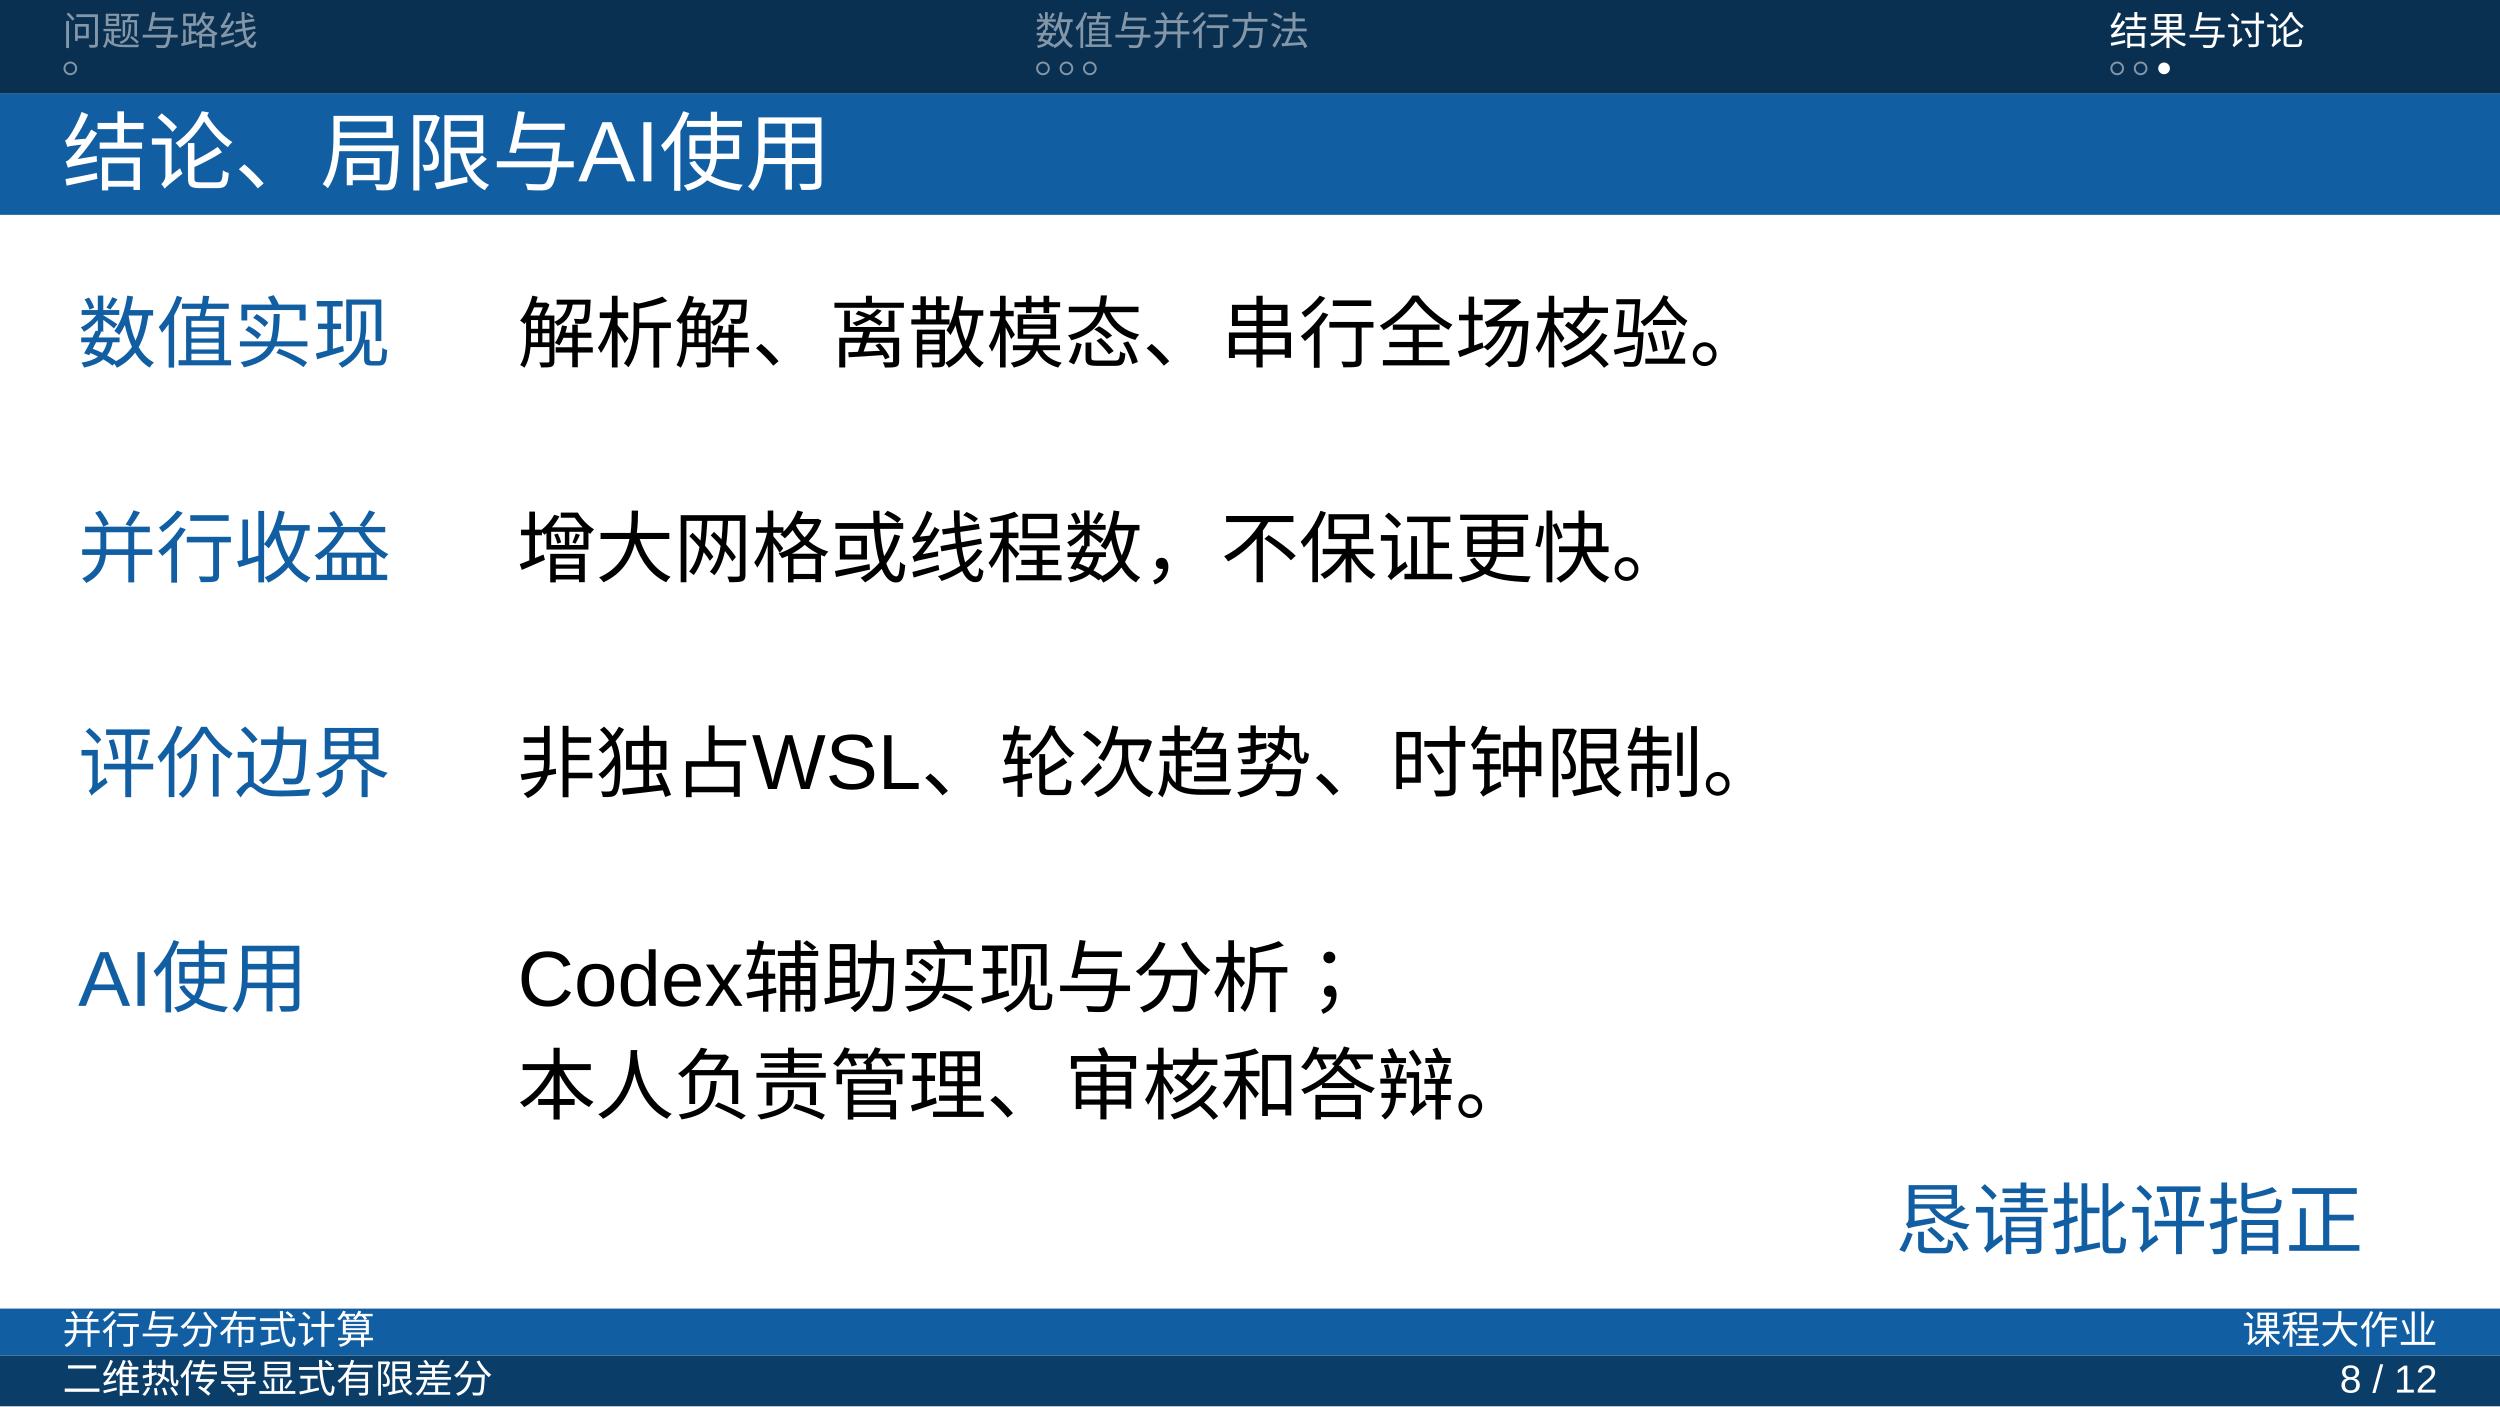
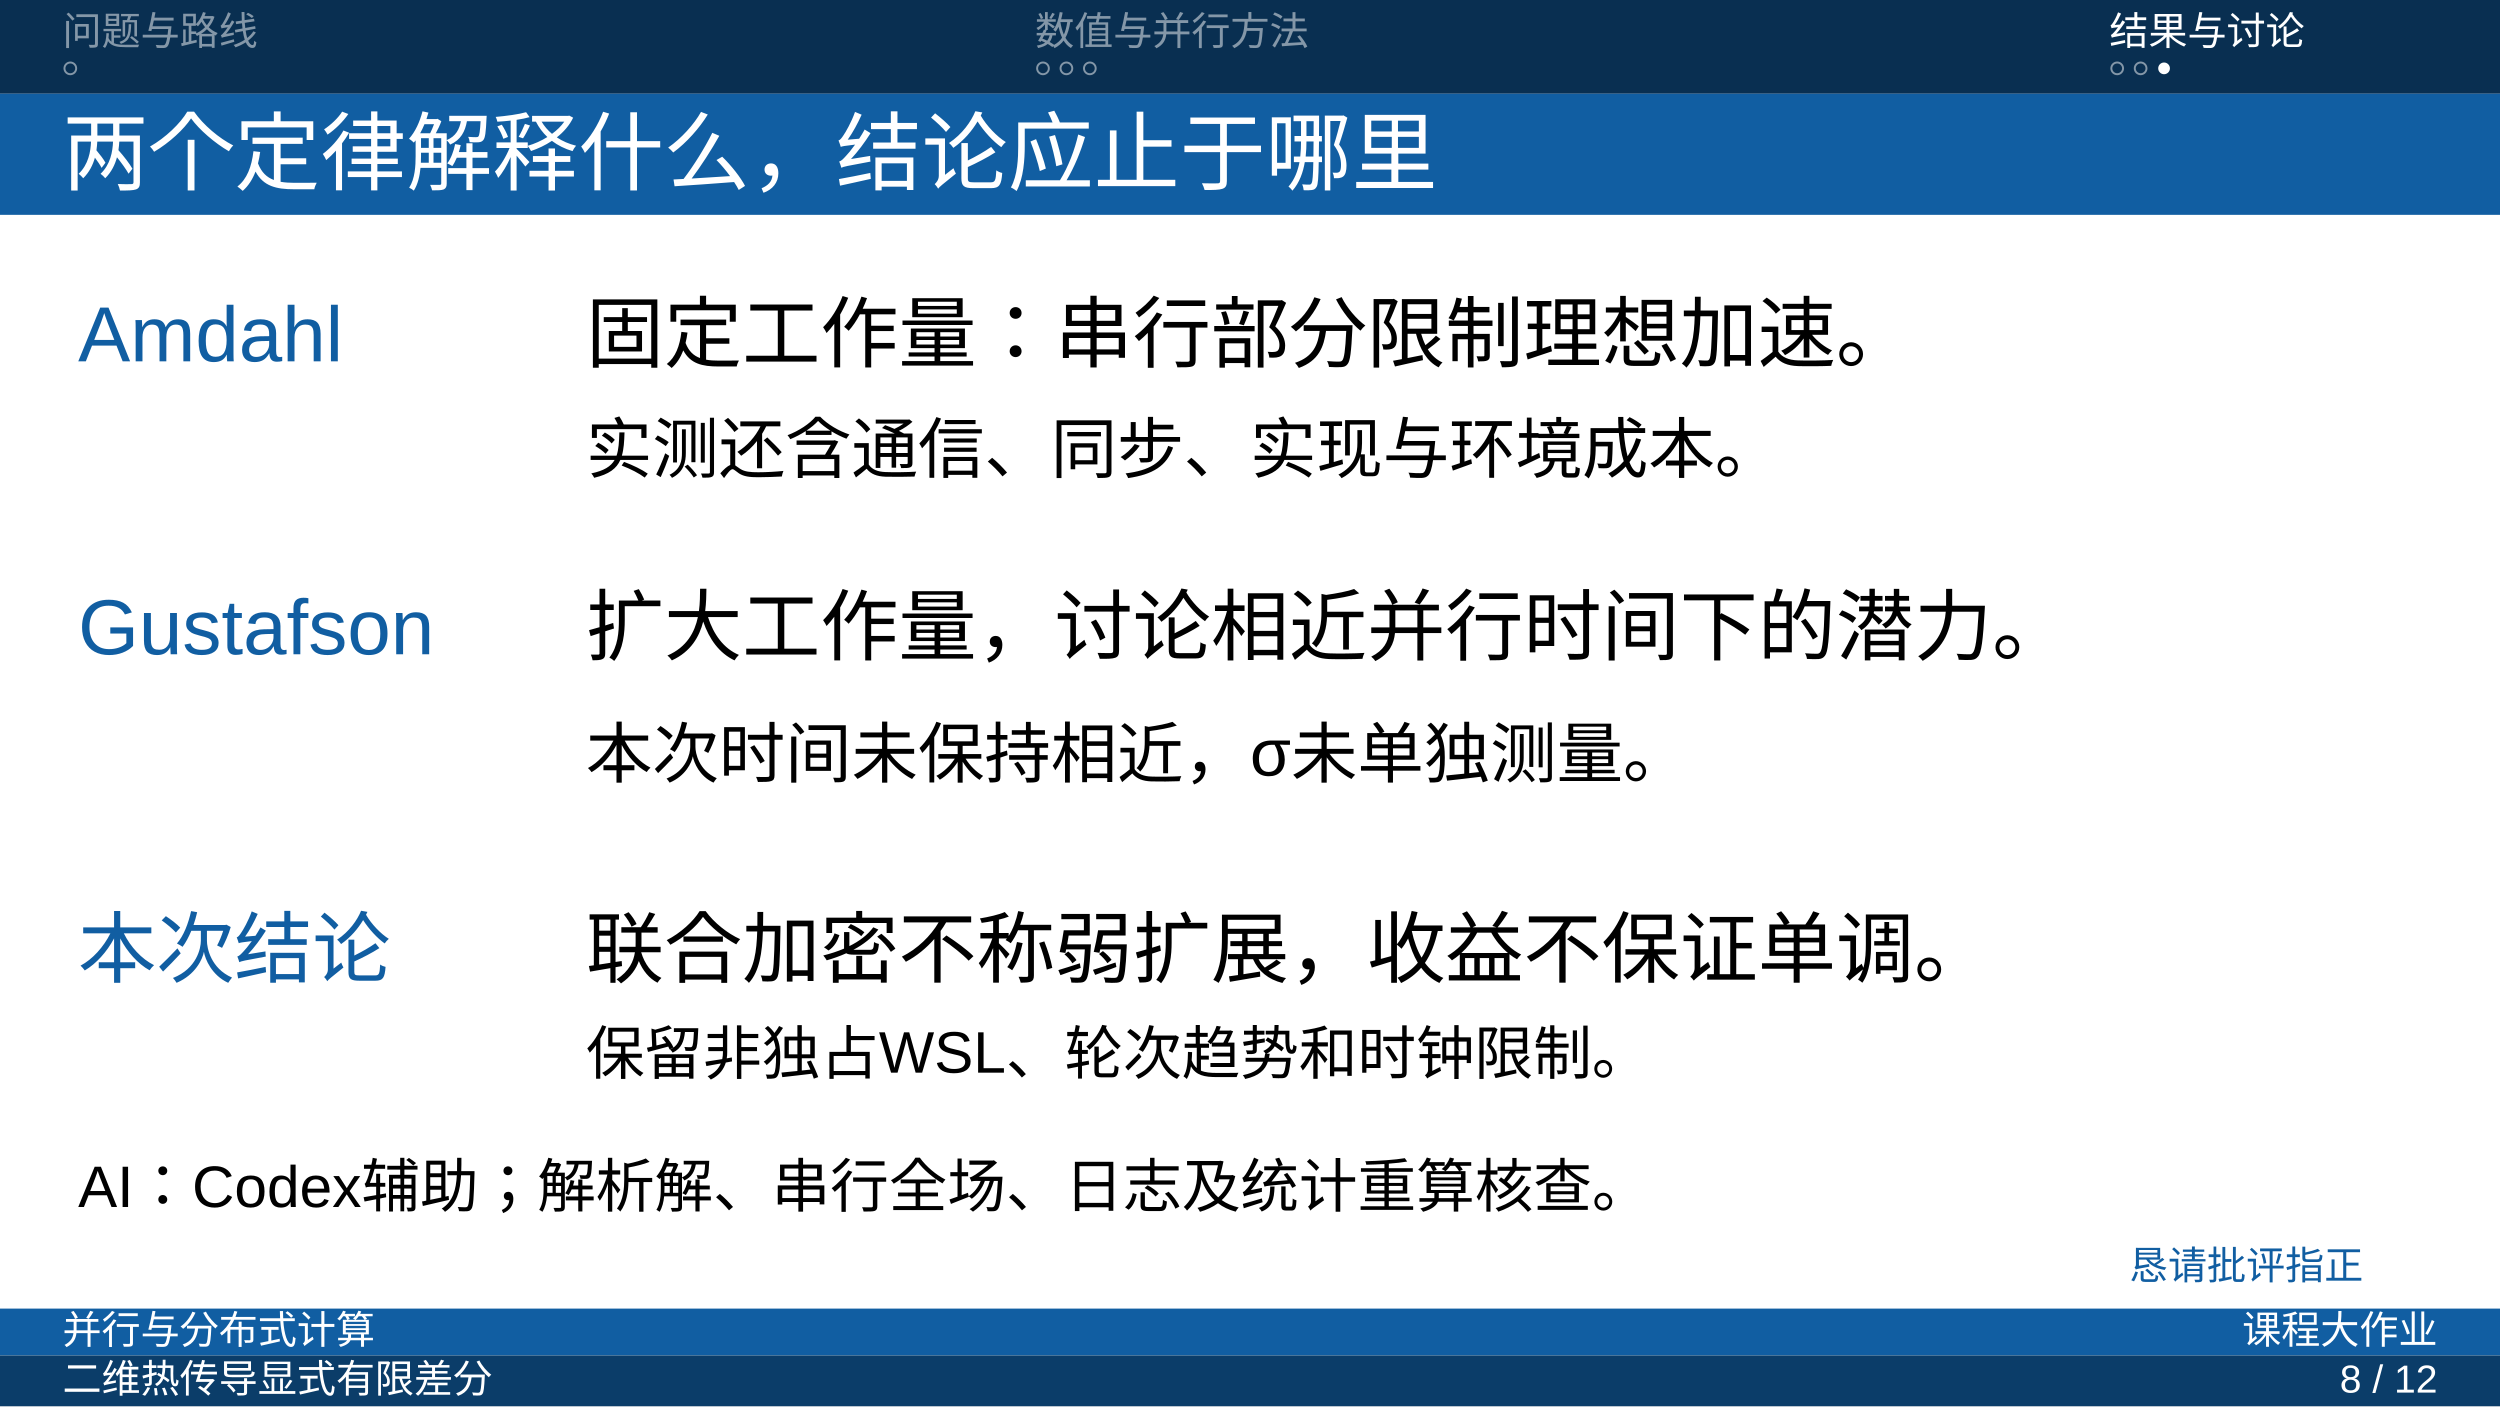
<svg xmlns="http://www.w3.org/2000/svg" viewBox="0 0 1280 720" font-family="KaiTi, Arial" font-size="40" data-pptx-page-role="ending">
  <rect id="bg" data-pptx-role="background" width="1280" height="720" fill="#FFFFFF" />
  <g id="navigation" data-pptx-role="header" data-pptx-bounds="0 0 1280 48" font-family="SimHei, Arial" font-size="20">
    <rect width="1280" height="48" fill="#092F51" />
    <text x="32" y="23" fill="#8497A8">问题与路线</text>
    <text x="530" y="23" fill="#8497A8">数值与并行方法</text>
    <text x="1080" y="23" fill="#FFFFFF">结果与讨论</text>
    <circle cx="1108" cy="35" r="3" fill="#FFFFFF" />
    <g stroke="#8497A8" fill="none">
      <circle cx="36" cy="35" r="3" />
      <circle cx="534" cy="35" r="3" />
      <circle cx="546" cy="35" r="3" />
      <circle cx="558" cy="35" r="3" />
      <circle cx="1084" cy="35" r="3" />
      <circle cx="1096" cy="35" r="3" />
    </g>
  </g>
  <g id="title" data-pptx-bounds="0 48 1280 62" font-family="SimHei, Arial">
    <rect x="0" y="48" width="1280" height="62" fill="#115EA2" />
-     <text x="32" y="94" font-size="44" fill="#FFFFFF">结论、局限与AI使用</text>
+     <text x="32" y="94" font-size="44" fill="#FFFFFF">两个定律解释什么，结论应止于哪里</text>
  </g>
-   <g id="conclusions" data-pptx-bounds="40 140 1200 450" fill="#000000">
+   <g id="model-scope" data-pptx-bounds="40 140 1200 295" fill="#000000">
    <g fill="#115EA2" font-family="SimHei, Arial">
-       <text x="40" y="185">数值实现</text>
-       <text x="40" y="295">并行收益</text>
-       <text x="40" y="405">评价边界</text>
-       <text x="40" y="515">AI使用</text>
+       <text x="40" y="185">Amdahl</text>
+       <text x="40" y="335">Gustafson</text>
    </g>
-     <text x="265" y="185">解析解、离散模态、串行全场核验。</text>
-     <text x="265" y="295">增大网格或线程数，不保证更快。</text>
-     <text x="265" y="405">非独占WSL、轮次趋势、时钟限制。</text>
-     <text x="265" y="515">Codex辅助实现与分析；<tspan x="265" dy="55">本人负责管理、审核和答辩。</tspan>
-     </text>
+     <text x="300" y="185">固定工作量：串行部分限制理想加速。</text>
+     <text x="300" y="242" font-size="34">实测还含通信、同步、实现与环境成本。</text>
+     <text x="300" y="335">扩大工作量，讨论相近并行时间下的潜力。</text>
+     <text x="300" y="398" font-size="34">本次时间未保持相近，σ未单独测量。</text>
  </g>
-   <g id="closing" data-pptx-bounds="40 595 1200 63" fill="#115EA2" font-family="SimHei, Arial">
-     <text x="1210" y="639" text-anchor="end">恳请批评指正</text>
+   <g id="conclusions" data-pptx-bounds="40 455 1200 108" fill="#000000">
+     <text x="40" y="500" font-family="SimHei, Arial" fill="#115EA2" id="_edit_21" data-edit-target="true" data-edit-annotation="这个结论不知所云，我们应该回答问题，而不是在这里作免责声明">本次结论</text>
+     <text x="300" y="500">联合加密不称弱扩展，收益不保证单调。</text>
+     <text x="300" y="550" font-size="30">保留非独占WSL、轮次趋势和时钟限制。</text>
+   </g>
+   <g id="ai-and-closing" data-pptx-bounds="40 584 1200 80">
+     <text x="40" y="618" font-size="30" fill="#000000">AI：Codex辅助；解析解、串行全场、日志及统计重算核查。</text>
+     <text x="1210" y="655" text-anchor="end" font-family="SimHei, Arial" font-size="20" fill="#115EA2">恳请批评指正</text>
  </g>
  <g id="footer" data-pptx-role="footer" data-pptx-bounds="0 670 1280 50" font-family="SimHei, Arial" font-size="20" fill="#FFFFFF">
    <rect x="0" y="670" width="1280" height="24" fill="#115EA2" />
    <rect x="0" y="694" width="1280" height="26" fill="#0B3D69" />
    <text x="32" y="688">并行与分布式计算</text>
    <text x="1248" y="688" text-anchor="end">课程大作业</text>
    <text x="32" y="713">二维热传导显式有限差分</text>
    <text x="1248" y="713" text-anchor="end">8 / 12</text>
  </g>
</svg>
